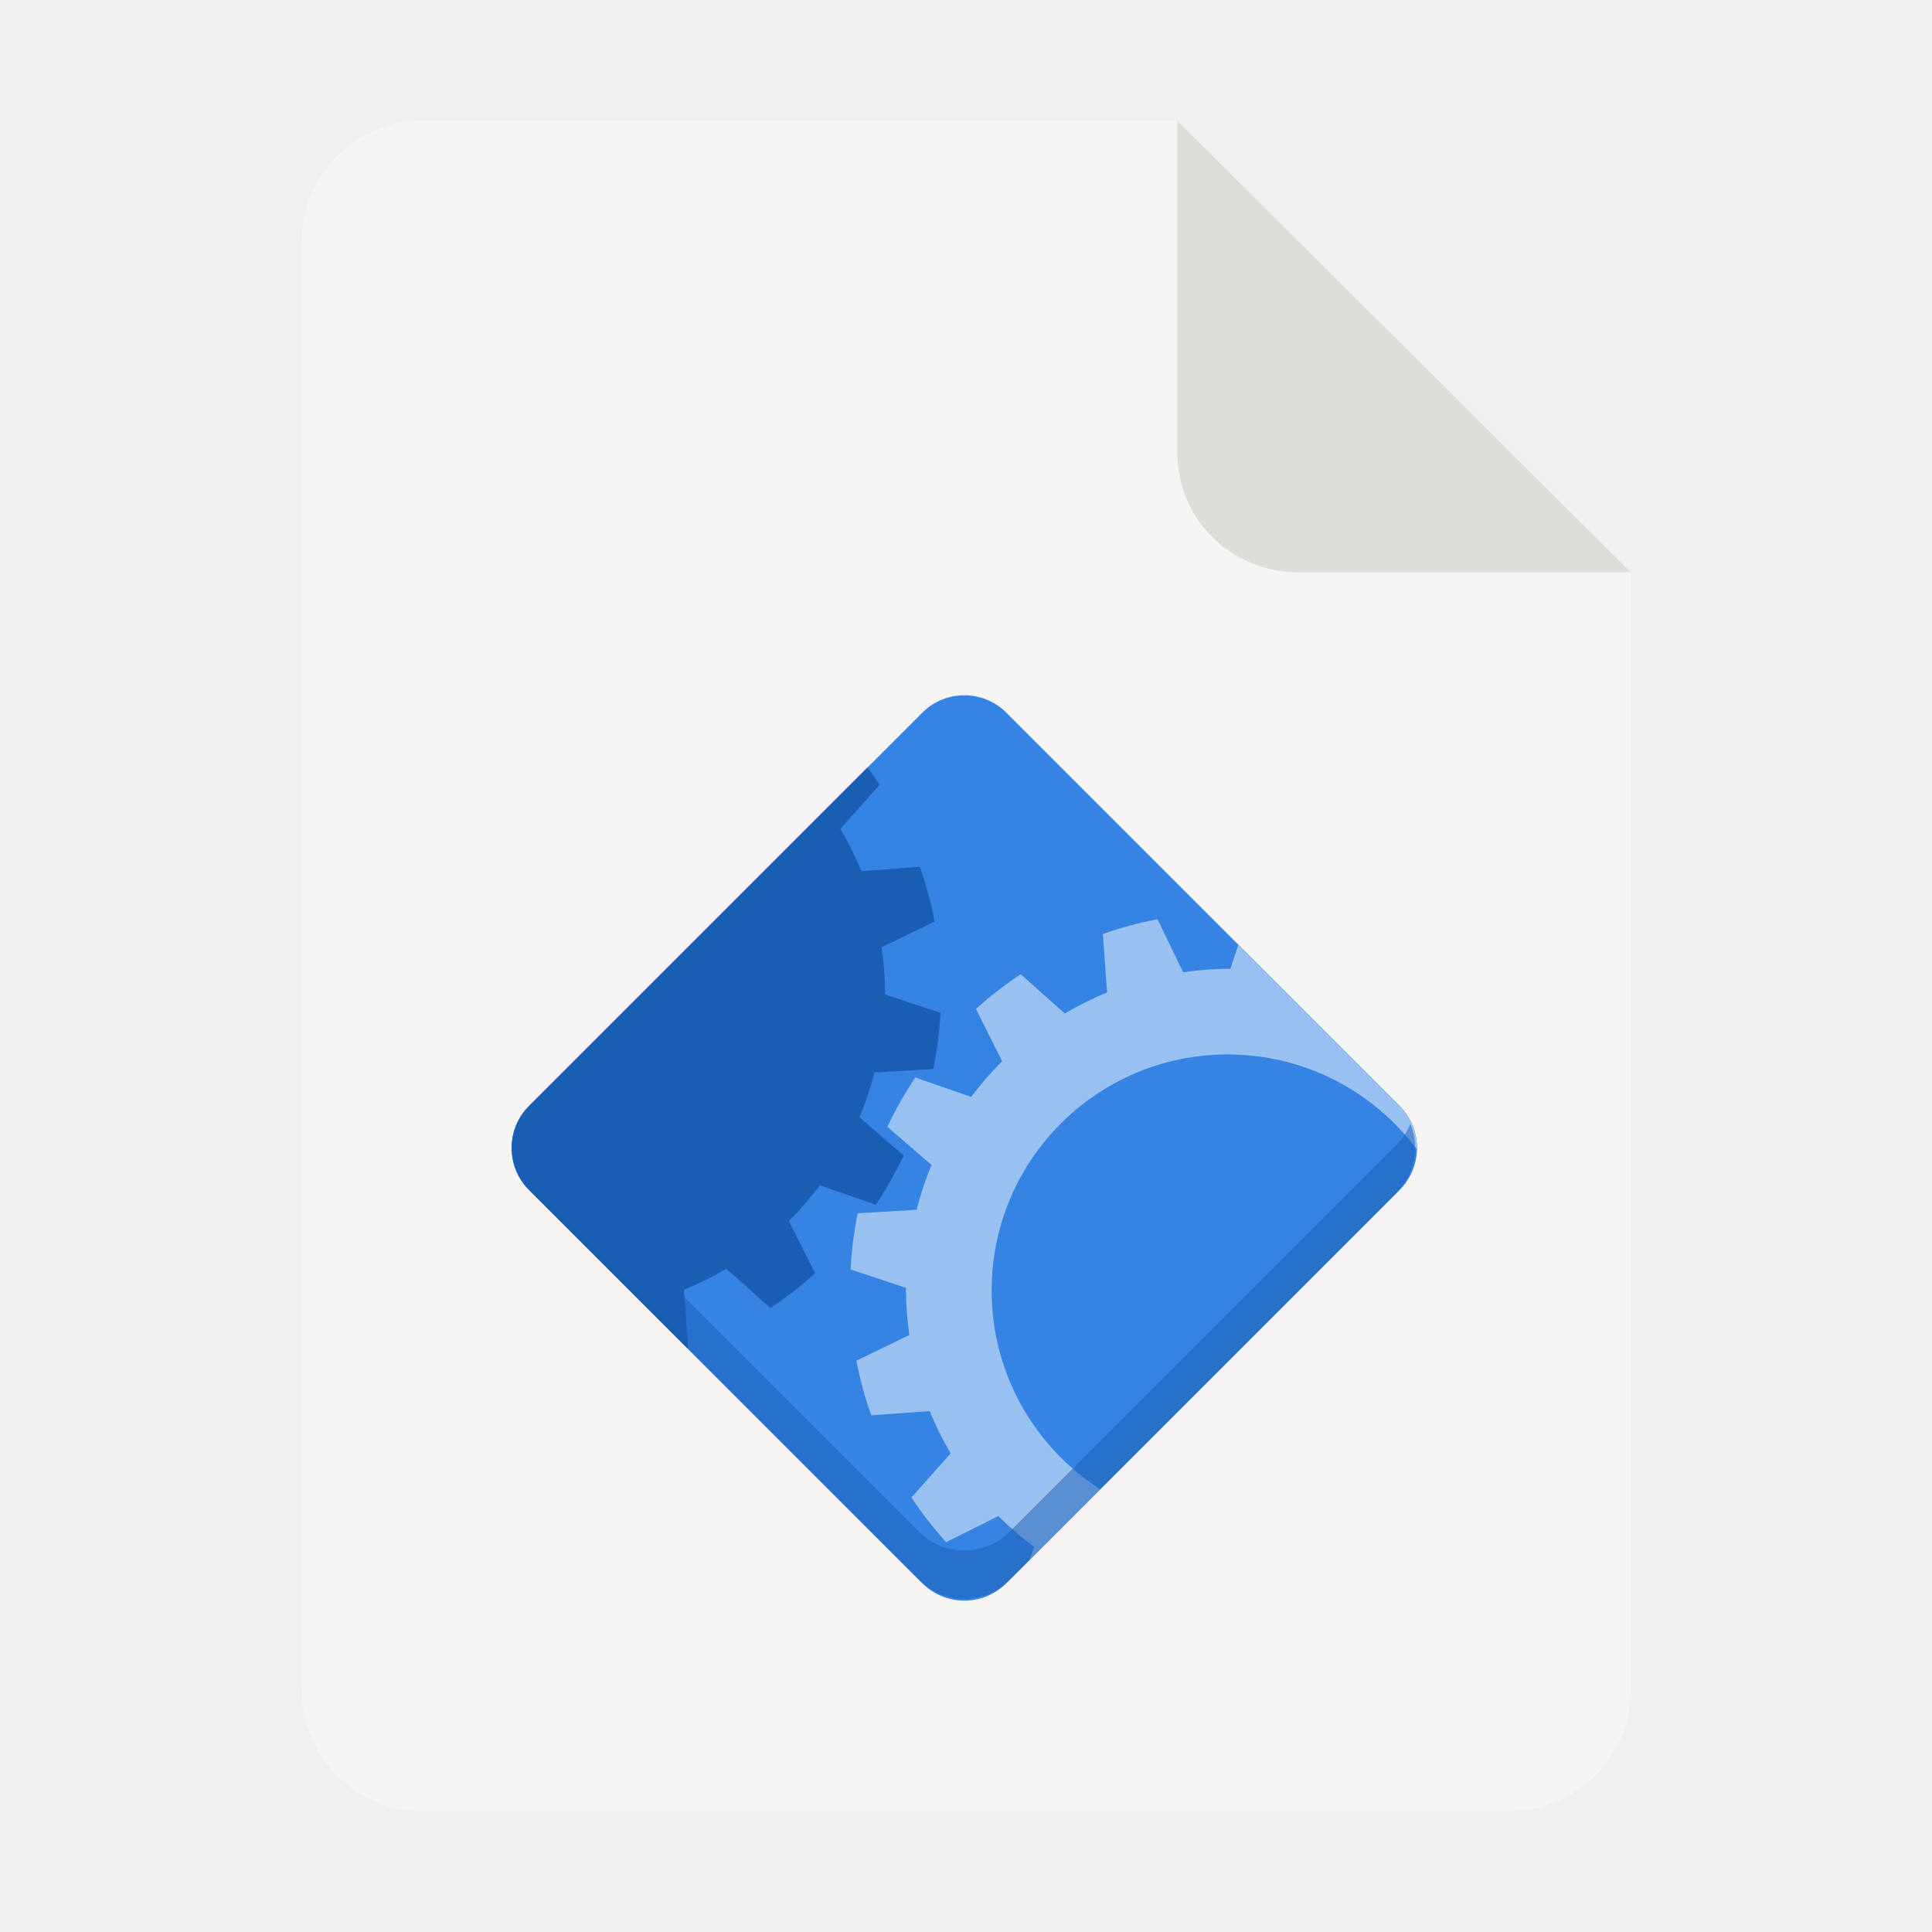
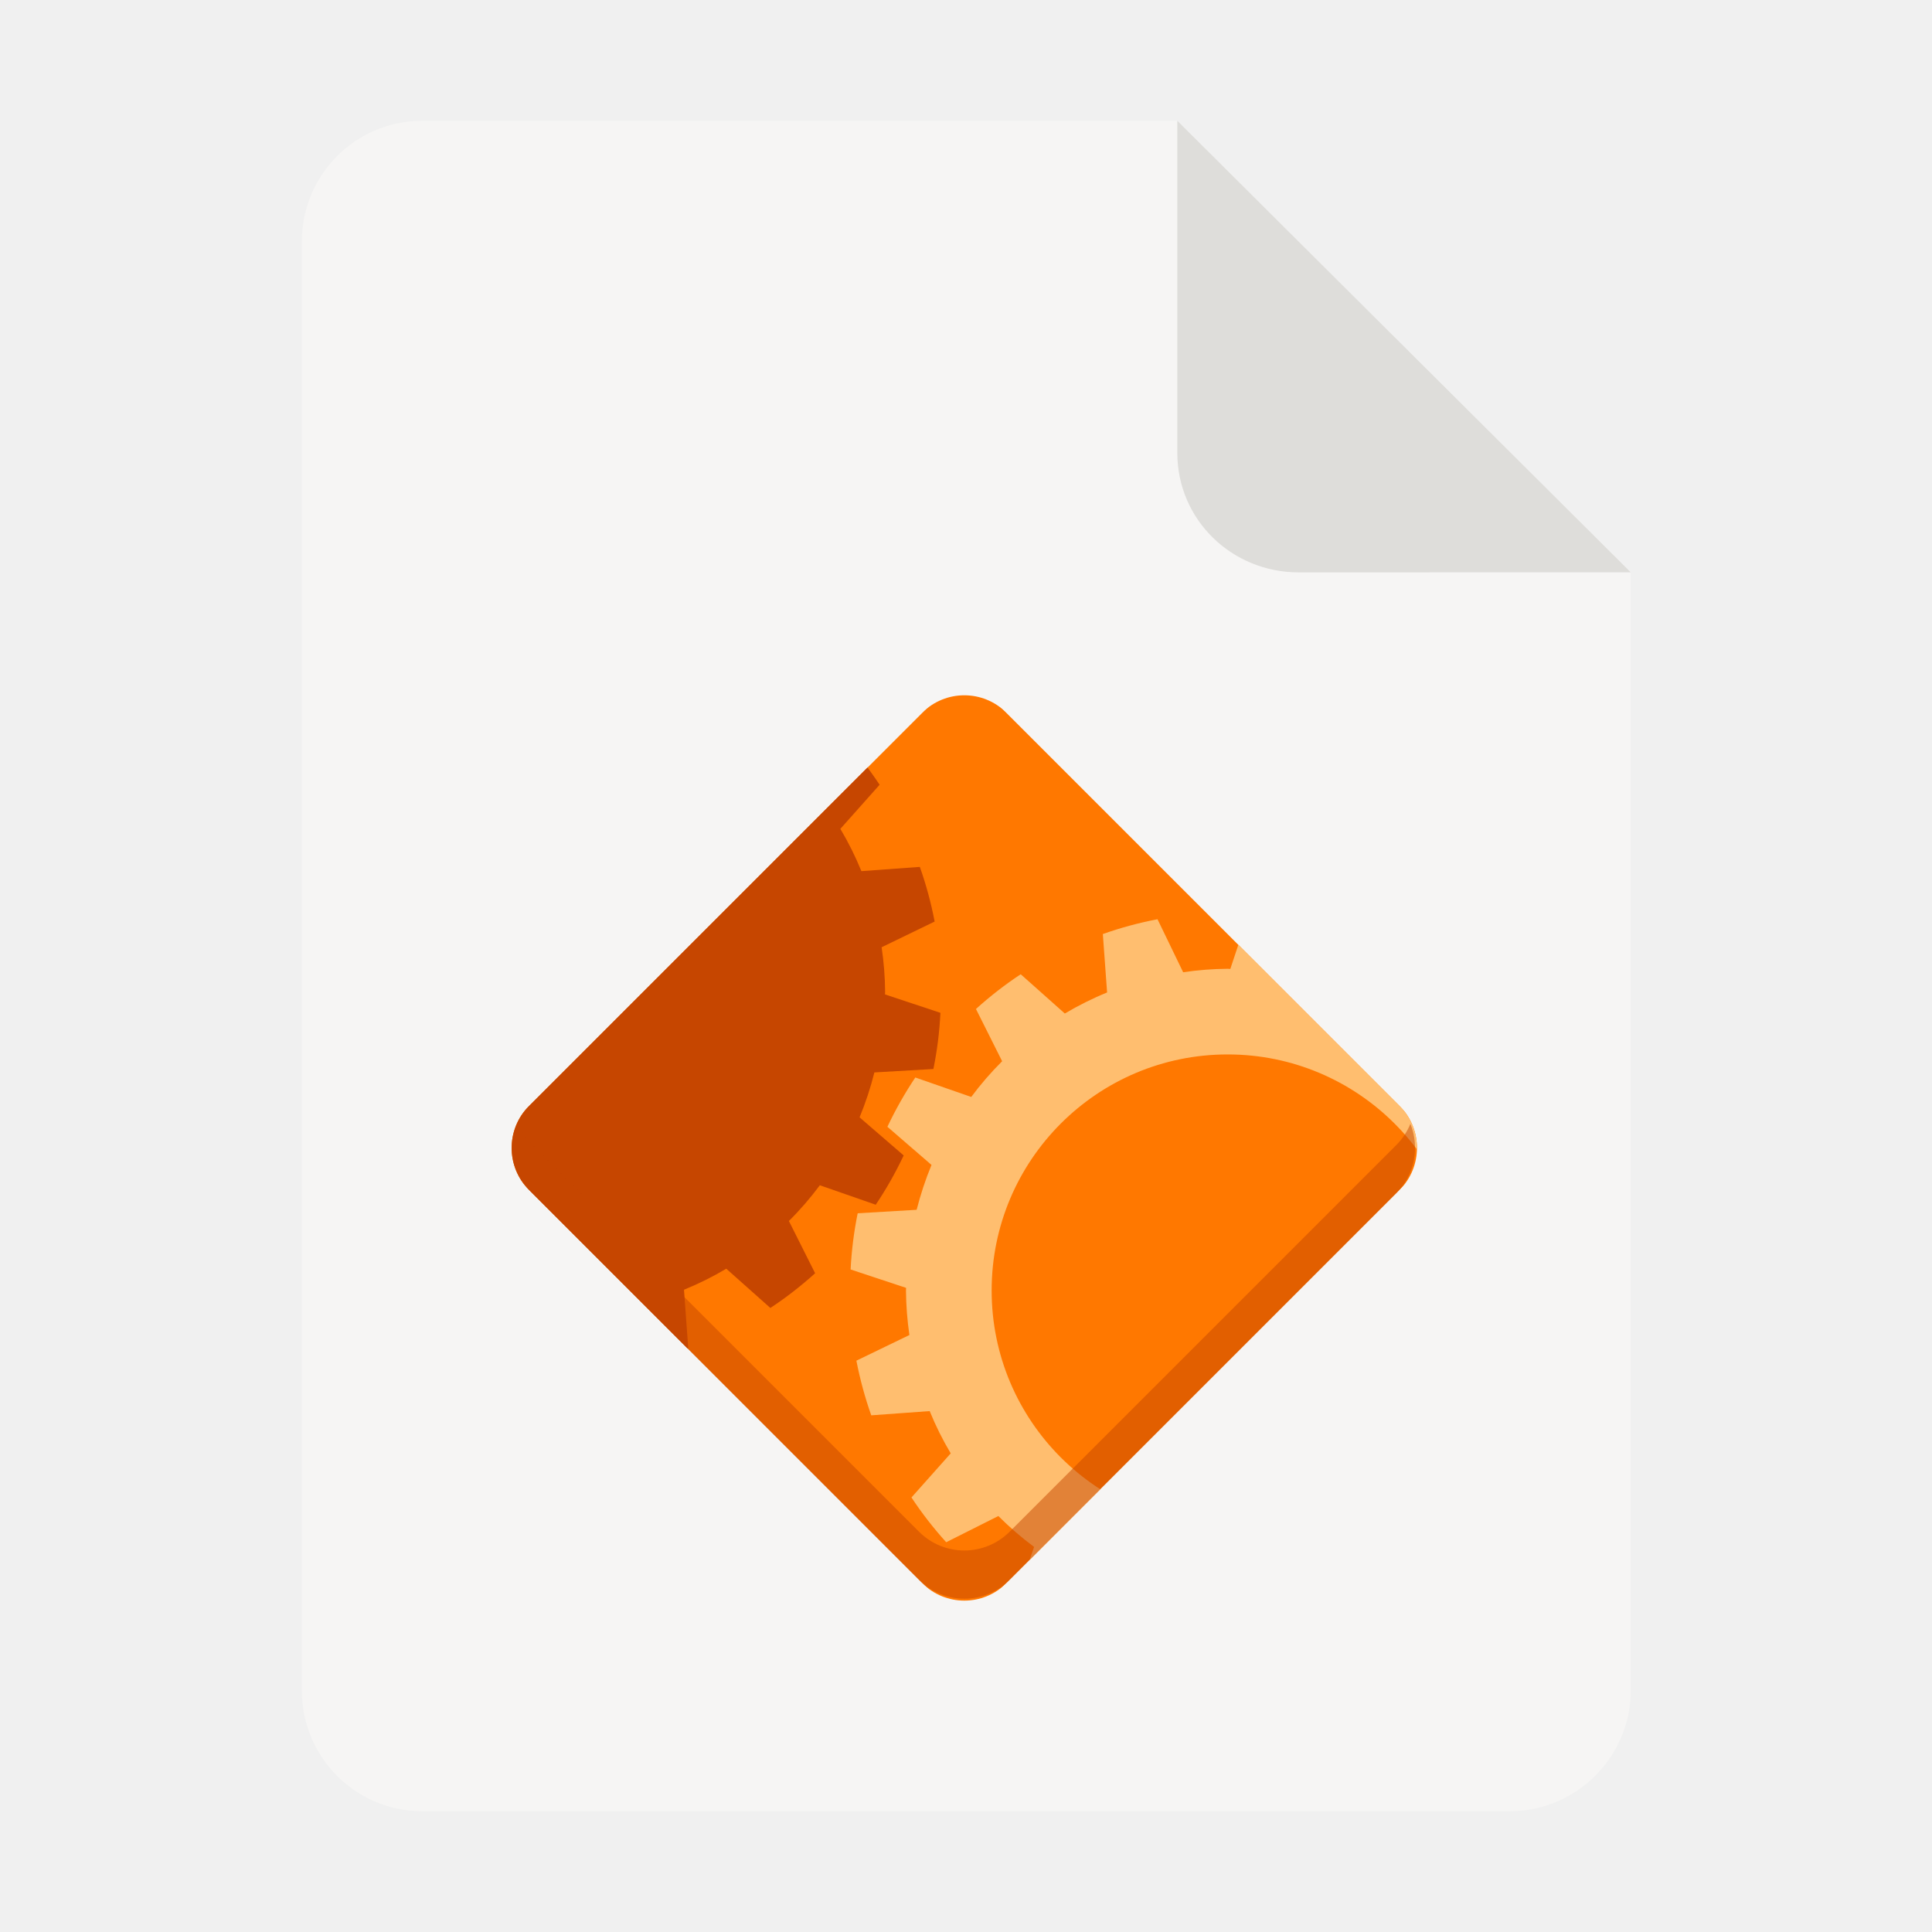
- <svg xmlns="http://www.w3.org/2000/svg" height="128px" viewBox="0 0 128 128" width="128px">
-   <clipPath id="a">
-     <path d="m 33 46 h 61 v 61 h -61 z m 0 0" />
-   </clipPath>
-   <clipPath id="b">
-     <path d="m 66.676 47.219 l 26.047 26.047 c 1.539 1.539 1.539 4.039 0 5.578 l -26.047 26.047 c -1.539 1.539 -4.035 1.539 -5.574 0 l -26.047 -26.047 c -1.543 -1.539 -1.543 -4.039 0 -5.578 l 26.047 -26.047 c 1.539 -1.539 4.035 -1.539 5.574 0 z m 0 0" />
-   </clipPath>
-   <clipPath id="c">
-     <path d="m 56 60 h 38 v 47 h -38 z m 0 0" />
-   </clipPath>
-   <clipPath id="d">
-     <path d="m 66.676 47.219 l 26.047 26.047 c 1.539 1.539 1.539 4.039 0 5.578 l -26.047 26.047 c -1.539 1.539 -4.035 1.539 -5.574 0 l -26.047 -26.047 c -1.543 -1.539 -1.543 -4.039 0 -5.578 l 26.047 -26.047 c 1.539 -1.539 4.035 -1.539 5.574 0 z m 0 0" />
-   </clipPath>
-   <clipPath id="e">
-     <path d="m 33 46 h 30 v 45 h -30 z m 0 0" />
-   </clipPath>
-   <clipPath id="f">
-     <path d="m 66.676 47.219 l 26.047 26.047 c 1.539 1.539 1.539 4.039 0 5.578 l -26.047 26.047 c -1.539 1.539 -4.035 1.539 -5.574 0 l -26.047 -26.047 c -1.543 -1.539 -1.543 -4.039 0 -5.578 l 26.047 -26.047 c 1.539 -1.539 4.035 -1.539 5.574 0 z m 0 0" />
-   </clipPath>
-   <path d="m 28 8 h 50 l 30.043 29.918 v 74.059 c 0 4.434 -3.609 8.023 -8.043 8.023 h -72 c -4.434 0 -8 -3.566 -8 -8 v -96 c 0 -4.434 3.566 -8 8 -8 z m 0 0" fill="#f6f5f4" />
-   <path d="m 78 8 v 22 c 0 4.434 3.609 7.922 8.043 7.922 l 22 -0.004 z m 0 0" fill="#deddda" />
-   <g clip-path="url(#a)">
-     <g clip-path="url(#b)">
-       <path d="m 64.641 45.184 l 30.117 30.117 c 0.418 0.418 0.418 1.09 0 1.508 l -30.117 30.117 c -0.414 0.414 -1.09 0.414 -1.504 0 l -30.117 -30.117 c -0.418 -0.418 -0.418 -1.09 0 -1.508 l 30.117 -30.117 c 0.414 -0.414 1.09 -0.414 1.504 0 z m 0 0" fill="#3584e4" />
+ <svg xmlns="http://www.w3.org/2000/svg" width="128" height="128" viewBox="0 0 128 128" fill="none">
+   <path d="M28 8H78L108.043 37.918V111.977C108.043 116.41 104.434 120 100 120H28C23.566 120 20 116.434 20 112V16C20 11.566 23.566 8 28 8Z" fill="#F6F5F4" />
+   <path d="M78 8V30C78 34.434 81.609 37.922 86.043 37.922L108.043 37.918L78 8Z" fill="#DEDDDA" />
+   <mask id="mask0_26_533" style="mask-type:luminance" maskUnits="userSpaceOnUse" x="33" y="46" width="61" height="61">
+     <path d="M33 46H94V107H33V46Z" fill="white" />
+   </mask>
+   <g mask="url(#mask0_26_533)">
+     <mask id="mask1_26_533" style="mask-type:luminance" maskUnits="userSpaceOnUse" x="33" y="46" width="61" height="61">
+       <path d="M66.676 47.219L92.723 73.266C94.262 74.805 94.262 77.305 92.723 78.844L66.676 104.891C65.137 106.43 62.641 106.43 61.102 104.891L35.055 78.844C33.512 77.305 33.512 74.805 35.055 73.266L61.102 47.219C62.641 45.68 65.137 45.68 66.676 47.219Z" fill="white" />
+     </mask>
+     <g mask="url(#mask1_26_533)">
+       <path d="M64.641 45.184L94.758 75.301C95.176 75.719 95.176 76.391 94.758 76.809L64.641 106.926C64.227 107.34 63.551 107.34 63.137 106.926L33.02 76.809C32.602 76.391 32.602 75.719 33.02 75.301L63.137 45.184C63.551 44.77 64.227 44.77 64.641 45.184Z" fill="#FF7800" />
    </g>
  </g>
-   <g clip-path="url(#c)">
-     <g clip-path="url(#d)">
-       <path d="m 82.73 60.52 l -1.219 3.676 c -0.059 -0.004 -0.117 -0.008 -0.176 -0.012 c -0.984 0.008 -1.973 0.086 -2.949 0.23 l -1.699 -3.512 c -1.23 0.234 -2.441 0.562 -3.621 0.98 l 0.281 3.871 c -0.969 0.395 -1.902 0.863 -2.801 1.395 l -2.922 -2.602 c -1.047 0.691 -2.035 1.461 -2.965 2.301 l 1.734 3.461 c -0.738 0.738 -1.426 1.527 -2.047 2.367 l -3.707 -1.289 c -0.695 1.043 -1.312 2.133 -1.848 3.266 l 2.922 2.527 c -0.398 0.965 -0.727 1.961 -0.984 2.973 l -3.906 0.23 c -0.25 1.227 -0.406 2.473 -0.469 3.723 l 3.676 1.219 c -0.004 0.059 -0.004 0.117 -0.008 0.176 c 0.008 0.984 0.086 1.973 0.227 2.949 l -3.512 1.699 c 0.238 1.23 0.566 2.441 0.984 3.621 l 3.871 -0.281 c 0.395 0.969 0.859 1.902 1.395 2.801 l -2.602 2.922 c 0.691 1.047 1.461 2.035 2.301 2.965 l 3.457 -1.734 c 0.738 0.738 1.531 1.426 2.367 2.047 l -1.285 3.707 c 1.039 0.695 2.129 1.312 3.262 1.848 l 2.527 -2.922 c 0.969 0.398 1.961 0.727 2.977 0.984 l 0.227 3.906 c 1.23 0.25 2.473 0.406 3.723 0.469 l 1.219 -3.676 c 0.059 0 0.117 0.004 0.176 0.008 c 0.988 -0.008 1.973 -0.086 2.949 -0.227 l 1.699 3.512 c 1.23 -0.238 2.441 -0.566 3.625 -0.984 l -0.281 -3.871 c 0.965 -0.395 1.902 -0.859 2.801 -1.395 l 2.922 2.602 c 1.043 -0.691 2.035 -1.461 2.965 -2.301 l -1.738 -3.461 c 0.742 -0.734 1.426 -1.527 2.051 -2.367 l 3.703 1.289 c 0.699 -1.039 1.316 -2.133 1.852 -3.262 l -2.926 -2.527 c 0.402 -0.969 0.73 -1.961 0.984 -2.977 l 3.91 -0.227 c 0.246 -1.23 0.402 -2.473 0.465 -3.723 l -3.676 -1.219 c 0.004 -0.059 0.008 -0.117 0.008 -0.176 c -0.004 -0.988 -0.082 -1.973 -0.227 -2.949 l 3.512 -1.699 c -0.234 -1.23 -0.562 -2.441 -0.98 -3.625 l -3.871 0.281 c -0.395 -0.965 -0.863 -1.902 -1.395 -2.801 l 2.602 -2.922 c -0.691 -1.043 -1.461 -2.035 -2.301 -2.965 l -3.461 1.738 c -0.738 -0.742 -1.527 -1.426 -2.367 -2.051 l 1.289 -3.703 c -1.043 -0.699 -2.133 -1.316 -3.266 -1.852 l -2.527 2.926 c -0.965 -0.402 -1.961 -0.73 -2.973 -0.984 l -0.23 -3.91 c -1.227 -0.25 -2.473 -0.402 -3.723 -0.465 z m -1.395 9.34 c 8.637 0 15.641 7.004 15.641 15.641 s -7.004 15.637 -15.641 15.637 c -8.637 0 -15.637 -7 -15.637 -15.637 s 7 -15.641 15.637 -15.641 z m 0 0" fill="#98c1f1" />
+   <mask id="mask2_26_533" style="mask-type:luminance" maskUnits="userSpaceOnUse" x="56" y="60" width="38" height="47">
+     <path d="M56 60H94V107H56V60Z" fill="white" />
+   </mask>
+   <g mask="url(#mask2_26_533)">
+     <mask id="mask3_26_533" style="mask-type:luminance" maskUnits="userSpaceOnUse" x="33" y="46" width="61" height="61">
+       <path d="M66.676 47.219L92.723 73.266C94.262 74.805 94.262 77.305 92.723 78.844L66.676 104.891C65.137 106.43 62.641 106.43 61.102 104.891L35.055 78.844C33.512 77.305 33.512 74.805 35.055 73.266L61.102 47.219C62.641 45.68 65.137 45.68 66.676 47.219Z" fill="white" />
+     </mask>
+     <g mask="url(#mask3_26_533)">
+       <path d="M82.731 60.52L81.512 64.195C81.453 64.191 81.394 64.188 81.336 64.184C80.352 64.191 79.363 64.269 78.387 64.414L76.688 60.902C75.457 61.137 74.246 61.465 73.066 61.883L73.348 65.754C72.379 66.148 71.445 66.617 70.547 67.148L67.625 64.547C66.578 65.238 65.59 66.008 64.66 66.848L66.394 70.309C65.656 71.047 64.969 71.836 64.348 72.676L60.641 71.387C59.945 72.43 59.328 73.519 58.793 74.652L61.715 77.18C61.316 78.144 60.988 79.141 60.73 80.152L56.824 80.383C56.574 81.609 56.418 82.856 56.355 84.106L60.031 85.324C60.027 85.383 60.027 85.441 60.023 85.5C60.031 86.484 60.109 87.473 60.25 88.449L56.738 90.148C56.977 91.379 57.305 92.59 57.723 93.769L61.594 93.488C61.988 94.457 62.453 95.391 62.988 96.289L60.387 99.211C61.078 100.258 61.848 101.246 62.688 102.176L66.144 100.441C66.883 101.18 67.676 101.867 68.512 102.488L67.227 106.195C68.266 106.891 69.356 107.508 70.488 108.043L73.016 105.121C73.984 105.52 74.977 105.848 75.992 106.105L76.219 110.012C77.449 110.262 78.691 110.418 79.941 110.48L81.16 106.805C81.219 106.805 81.277 106.809 81.336 106.812C82.324 106.805 83.309 106.727 84.285 106.586L85.984 110.098C87.215 109.859 88.426 109.531 89.609 109.113L89.328 105.242C90.293 104.848 91.231 104.383 92.129 103.848L95.051 106.449C96.094 105.758 97.086 104.988 98.016 104.148L96.277 100.688C97.019 99.953 97.703 99.16 98.328 98.32L102.031 99.609C102.73 98.57 103.348 97.477 103.883 96.348L100.957 93.82C101.359 92.852 101.688 91.859 101.941 90.844L105.852 90.617C106.098 89.387 106.254 88.144 106.316 86.894L102.641 85.676C102.645 85.617 102.648 85.559 102.648 85.5C102.645 84.512 102.566 83.527 102.422 82.551L105.934 80.852C105.699 79.621 105.371 78.41 104.953 77.227L101.082 77.508C100.688 76.543 100.219 75.606 99.688 74.707L102.289 71.785C101.598 70.742 100.828 69.75 99.988 68.82L96.527 70.559C95.789 69.816 95 69.133 94.16 68.508L95.449 64.805C94.406 64.106 93.316 63.488 92.184 62.953L89.656 65.879C88.691 65.477 87.695 65.148 86.684 64.894L86.453 60.984C85.227 60.734 83.981 60.582 82.731 60.52ZM81.336 69.859C89.973 69.859 96.977 76.863 96.977 85.5C96.977 94.137 89.973 101.137 81.336 101.137C72.699 101.137 65.699 94.137 65.699 85.5C65.699 76.863 72.699 69.859 81.336 69.859Z" fill="#FFBE6F" />
    </g>
  </g>
-   <g clip-path="url(#e)">
-     <g clip-path="url(#f)">
-       <path d="m 38.719 40.727 l -1.215 3.676 c -0.059 -0.004 -0.117 -0.008 -0.176 -0.012 c -0.988 0.008 -1.973 0.086 -2.949 0.23 l -1.703 -3.512 c -1.23 0.234 -2.441 0.562 -3.621 0.98 l 0.281 3.871 c -0.965 0.395 -1.902 0.863 -2.801 1.395 l -2.922 -2.602 c -1.043 0.691 -2.035 1.461 -2.965 2.301 l 1.738 3.461 c -0.742 0.738 -1.426 1.527 -2.051 2.367 l -3.703 -1.289 c -0.699 1.043 -1.316 2.133 -1.852 3.266 l 2.926 2.527 c -0.402 0.965 -0.73 1.961 -0.984 2.973 l -3.91 0.23 c -0.25 1.227 -0.402 2.473 -0.465 3.723 l 3.676 1.219 c -0.004 0.059 -0.008 0.117 -0.012 0.176 c 0.008 0.984 0.086 1.973 0.23 2.945 l -3.512 1.703 c 0.234 1.23 0.562 2.441 0.98 3.621 l 3.871 -0.281 c 0.395 0.969 0.859 1.902 1.395 2.801 l -2.602 2.922 c 0.691 1.047 1.461 2.035 2.301 2.965 l 3.461 -1.734 c 0.738 0.738 1.527 1.422 2.367 2.047 l -1.289 3.703 c 1.043 0.699 2.133 1.316 3.266 1.852 l 2.527 -2.922 c 0.965 0.398 1.961 0.727 2.973 0.98 l 0.23 3.91 c 1.227 0.25 2.469 0.406 3.723 0.469 l 1.219 -3.676 c 0.059 0 0.117 0.004 0.176 0.008 c 0.984 -0.008 1.969 -0.086 2.945 -0.23 l 1.703 3.512 c 1.23 -0.234 2.441 -0.562 3.621 -0.98 l -0.281 -3.871 c 0.965 -0.395 1.902 -0.859 2.801 -1.395 l 2.922 2.602 c 1.047 -0.691 2.035 -1.461 2.965 -2.301 l -1.738 -3.461 c 0.742 -0.734 1.426 -1.527 2.051 -2.367 l 3.703 1.289 c 0.699 -1.039 1.316 -2.133 1.852 -3.266 l -2.922 -2.523 c 0.398 -0.969 0.727 -1.961 0.98 -2.977 l 3.91 -0.227 c 0.25 -1.23 0.406 -2.473 0.465 -3.723 l -3.672 -1.219 c 0 -0.059 0.004 -0.117 0.008 -0.176 c -0.008 -0.988 -0.086 -1.973 -0.23 -2.949 l 3.512 -1.703 c -0.234 -1.23 -0.562 -2.441 -0.98 -3.621 l -3.871 0.281 c -0.395 -0.965 -0.859 -1.902 -1.395 -2.801 l 2.602 -2.922 c -0.691 -1.043 -1.461 -2.035 -2.301 -2.965 l -3.461 1.738 c -0.738 -0.742 -1.527 -1.426 -2.367 -2.051 l 1.289 -3.703 c -1.039 -0.699 -2.133 -1.316 -3.266 -1.852 l -2.527 2.926 c -0.965 -0.402 -1.957 -0.73 -2.973 -0.984 l -0.227 -3.91 c -1.23 -0.25 -2.473 -0.402 -3.727 -0.465 z m 0 0" fill="#1a5fb4" />
+   <mask id="mask4_26_533" style="mask-type:luminance" maskUnits="userSpaceOnUse" x="33" y="46" width="30" height="45">
+     <path d="M33 46H63V91H33V46Z" fill="white" />
+   </mask>
+   <g mask="url(#mask4_26_533)">
+     <mask id="mask5_26_533" style="mask-type:luminance" maskUnits="userSpaceOnUse" x="33" y="46" width="61" height="61">
+       <path d="M66.676 47.219L92.723 73.266C94.262 74.805 94.262 77.305 92.723 78.844L66.676 104.891C65.137 106.43 62.641 106.43 61.102 104.891L35.055 78.844C33.512 77.305 33.512 74.805 35.055 73.266L61.102 47.219C62.641 45.68 65.137 45.68 66.676 47.219Z" fill="white" />
+     </mask>
+     <g mask="url(#mask5_26_533)">
+       <path d="M38.719 40.727L37.504 44.402C37.445 44.398 37.387 44.395 37.328 44.391C36.34 44.398 35.355 44.477 34.379 44.621L32.676 41.109C31.445 41.344 30.234 41.672 29.055 42.09L29.336 45.961C28.371 46.355 27.434 46.824 26.535 47.355L23.613 44.754C22.57 45.445 21.578 46.215 20.648 47.055L22.387 50.516C21.645 51.254 20.961 52.043 20.336 52.883L16.633 51.594C15.934 52.637 15.316 53.727 14.781 54.859L17.707 57.387C17.305 58.352 16.977 59.348 16.723 60.359L12.812 60.59C12.562 61.816 12.41 63.062 12.348 64.312L16.023 65.531C16.02 65.59 16.016 65.648 16.012 65.707C16.02 66.691 16.098 67.68 16.242 68.652L12.73 70.356C12.965 71.586 13.293 72.797 13.711 73.977L17.582 73.695C17.977 74.664 18.441 75.598 18.977 76.496L16.375 79.418C17.066 80.465 17.836 81.453 18.676 82.383L22.137 80.648C22.875 81.387 23.664 82.07 24.504 82.695L23.215 86.398C24.258 87.098 25.348 87.715 26.48 88.25L29.008 85.328C29.973 85.727 30.969 86.055 31.98 86.309L32.211 90.219C33.438 90.469 34.68 90.625 35.934 90.688L37.152 87.012C37.211 87.012 37.27 87.016 37.328 87.019C38.312 87.012 39.297 86.934 40.273 86.789L41.977 90.301C43.207 90.066 44.418 89.738 45.598 89.32L45.316 85.449C46.281 85.055 47.219 84.59 48.117 84.055L51.039 86.656C52.086 85.965 53.074 85.195 54.004 84.356L52.266 80.894C53.008 80.16 53.691 79.367 54.316 78.527L58.02 79.816C58.719 78.777 59.336 77.684 59.871 76.551L56.949 74.027C57.348 73.059 57.676 72.066 57.93 71.051L61.84 70.824C62.09 69.594 62.246 68.352 62.305 67.102L58.633 65.883C58.633 65.824 58.637 65.766 58.641 65.707C58.633 64.719 58.555 63.734 58.41 62.758L61.922 61.055C61.688 59.824 61.359 58.613 60.941 57.434L57.07 57.715C56.676 56.75 56.211 55.812 55.676 54.914L58.277 51.992C57.586 50.949 56.816 49.957 55.977 49.027L52.516 50.766C51.777 50.023 50.988 49.34 50.148 48.715L51.438 45.012C50.398 44.312 49.305 43.695 48.172 43.16L45.645 46.086C44.68 45.684 43.688 45.355 42.672 45.102L42.445 41.191C41.215 40.941 39.973 40.789 38.719 40.727Z" fill="#C64600" />
    </g>
  </g>
-   <path d="m 34.336 74.457 c -0.621 1.535 -0.309 3.359 0.941 4.609 l 25.602 25.602 c 1.668 1.668 4.352 1.668 6.02 0 l 25.602 -25.602 c 1.25 -1.25 1.562 -3.074 0.941 -4.609 c -0.211 0.516 -0.523 0.996 -0.941 1.414 l -25.602 25.602 c -1.668 1.668 -4.352 1.668 -6.02 0 l -25.602 -25.602 c -0.418 -0.418 -0.73 -0.898 -0.941 -1.414 z m 0 0" fill="#1a5fb4" fill-opacity="0.502" />
+   <path d="M34.336 74.457C33.715 75.992 34.027 77.816 35.277 79.066L60.879 104.668C62.547 106.336 65.231 106.336 66.898 104.668L92.5 79.066C93.75 77.816 94.062 75.992 93.441 74.457C93.231 74.973 92.918 75.453 92.5 75.871L66.898 101.473C65.231 103.141 62.547 103.141 60.879 101.473L35.277 75.871C34.859 75.453 34.547 74.973 34.336 74.457Z" fill="#C64600" fill-opacity="0.502" />
</svg>
